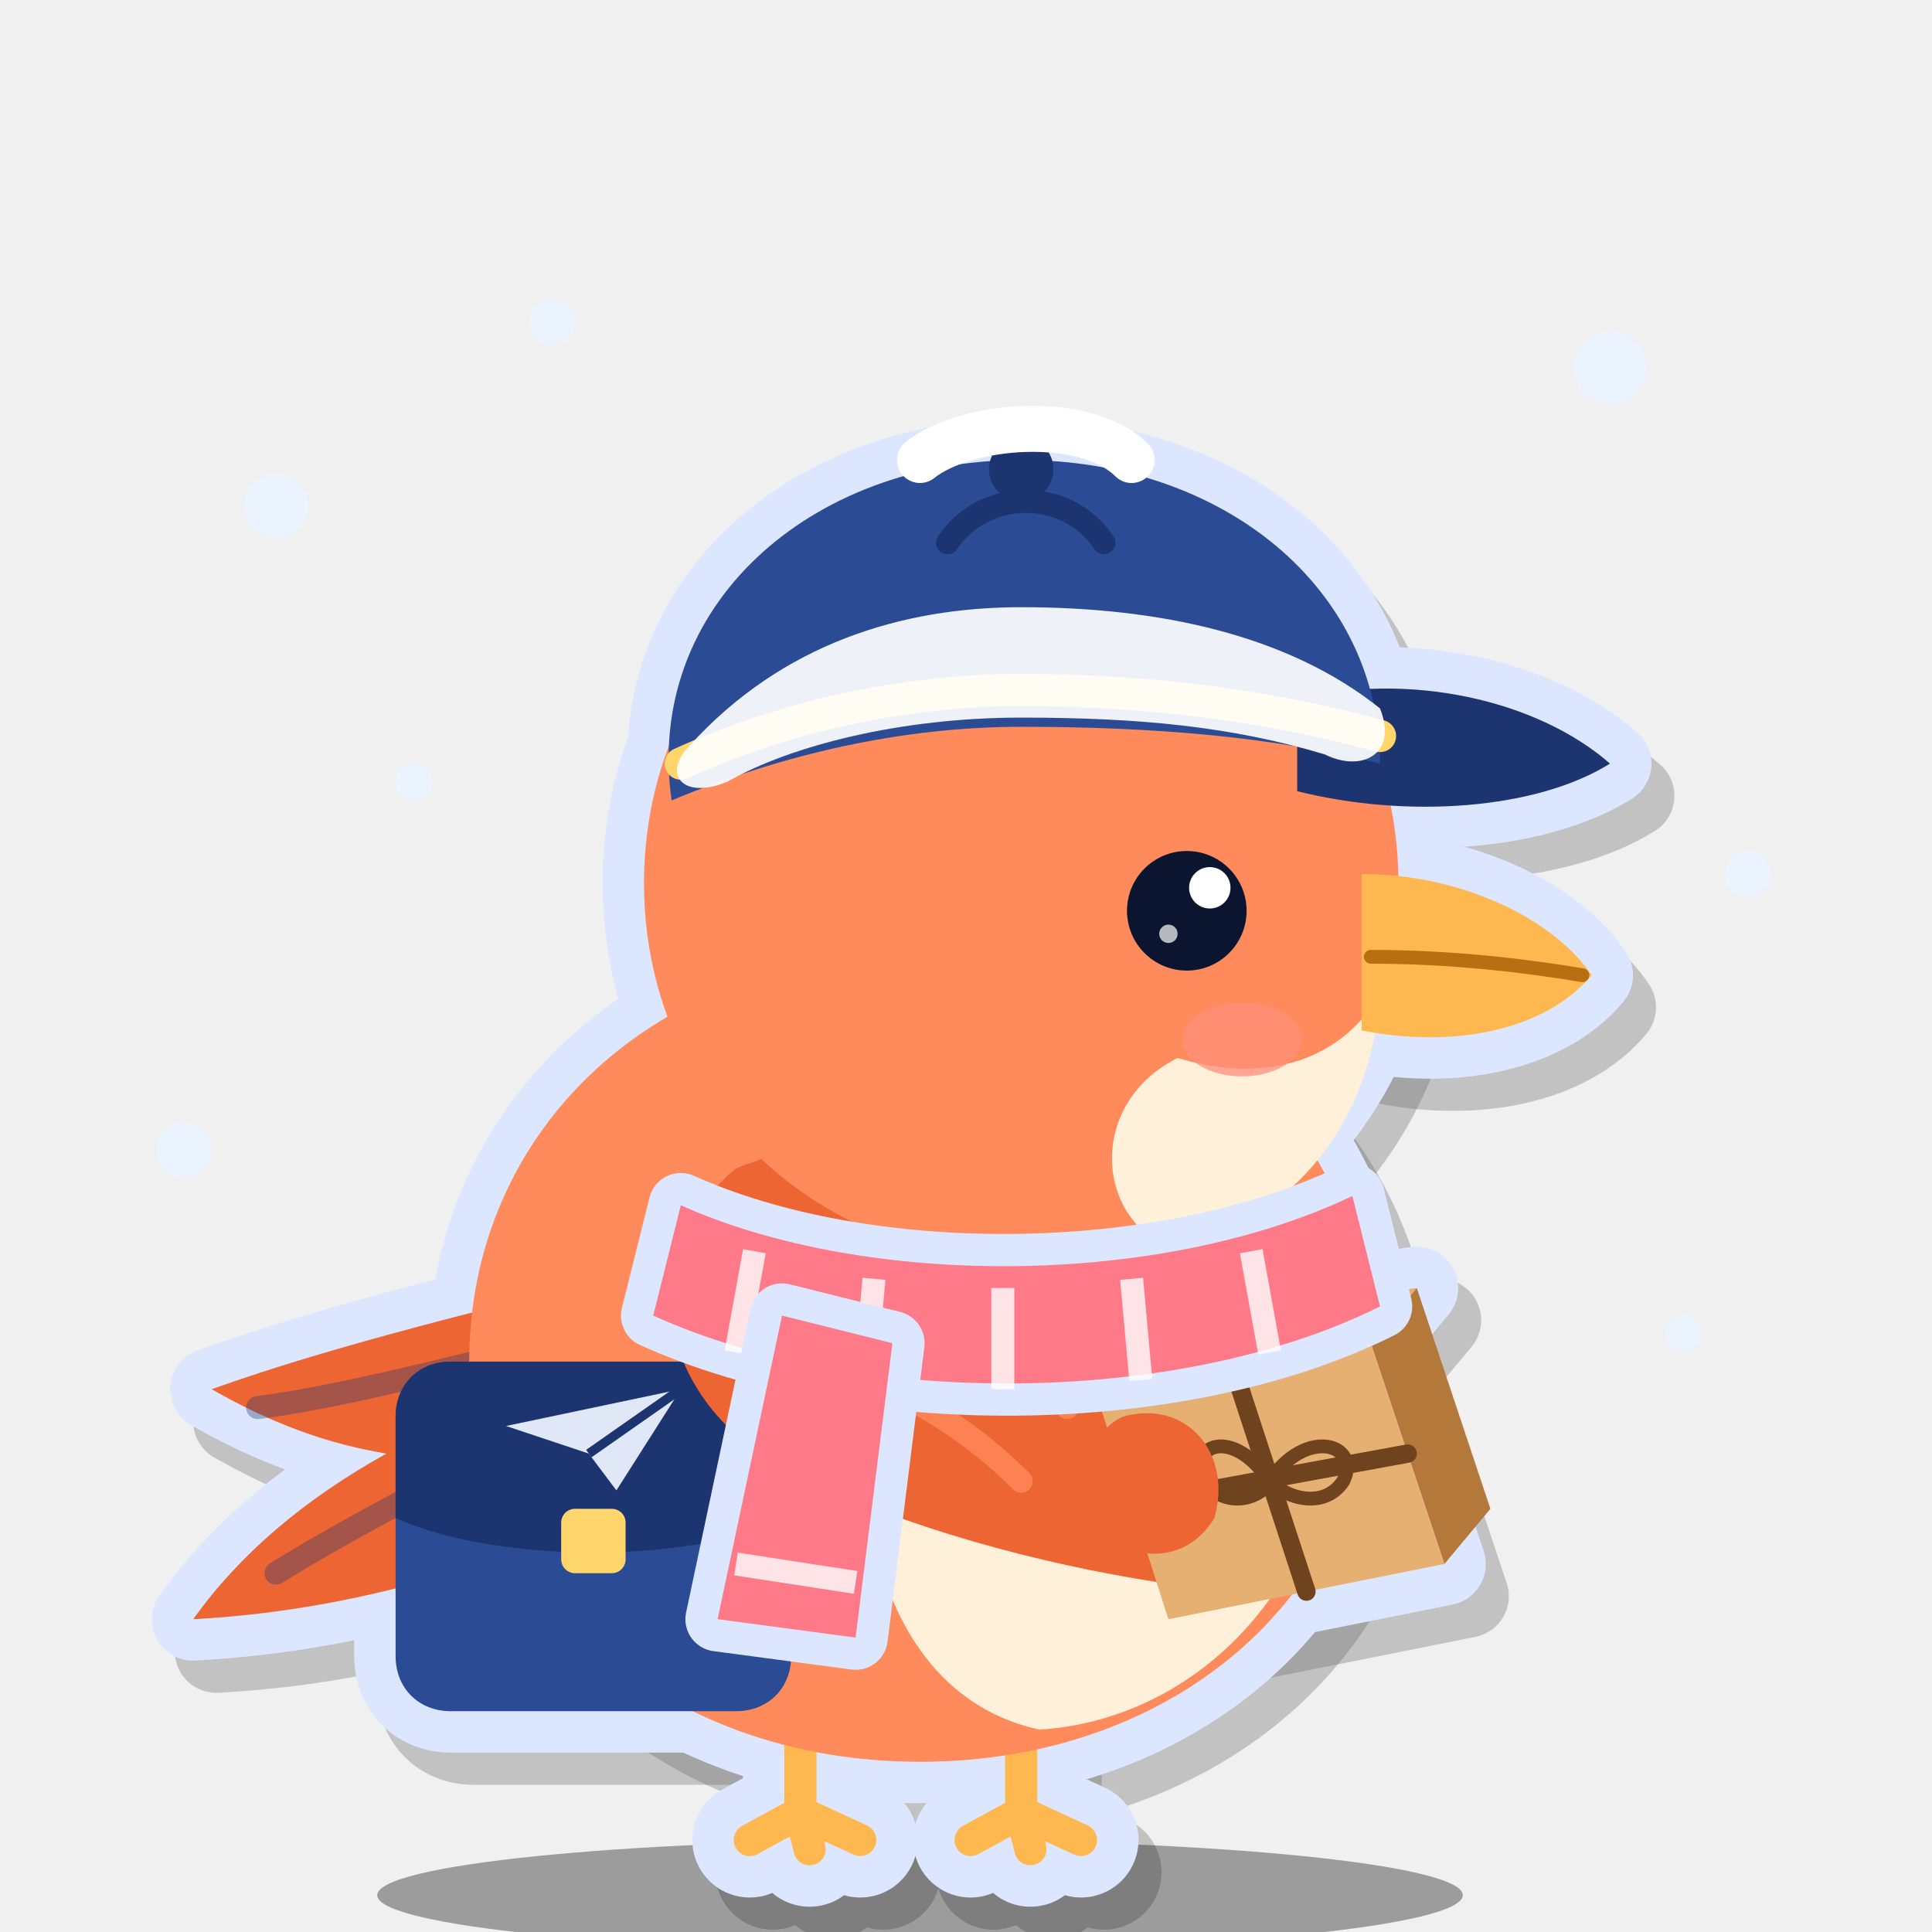
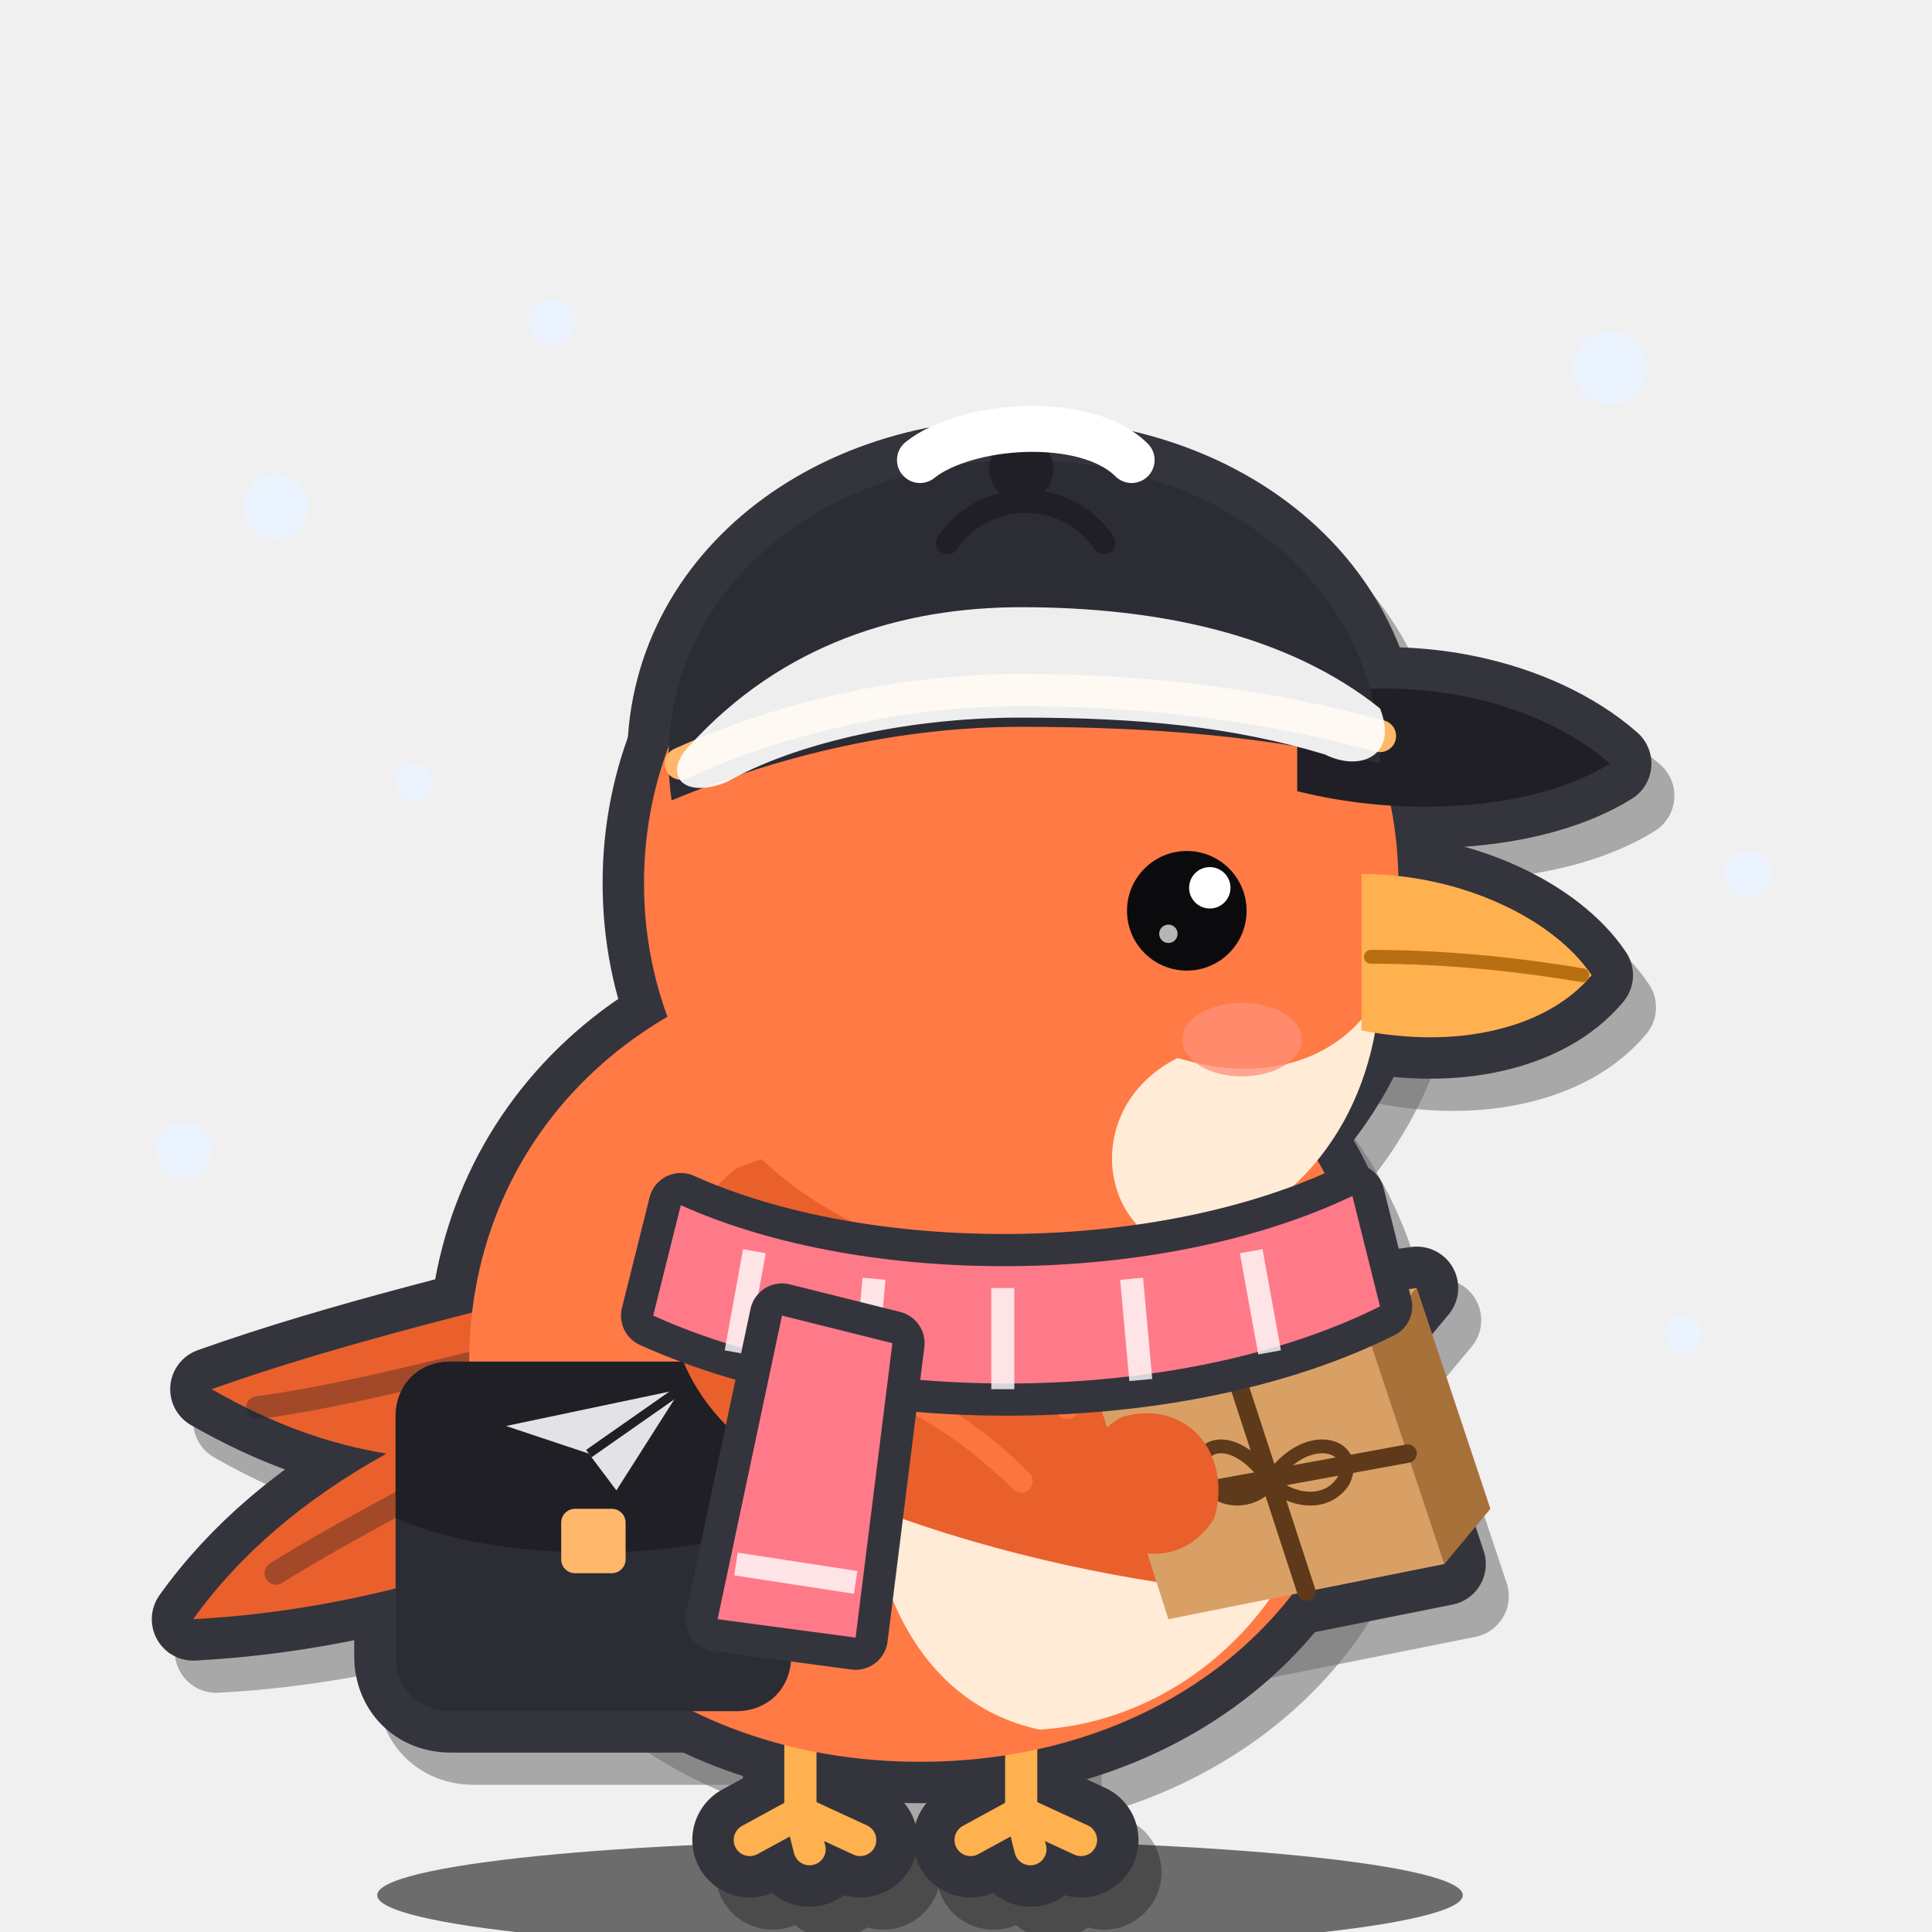
<svg xmlns="http://www.w3.org/2000/svg" viewBox="0 -40 420 420" width="420" height="420" role="img" aria-labelledby="t">
  <circle cx="60" cy="70" r="7" fill="#EAF4FF" opacity=".9" />
  <circle cx="120" cy="30" r="5" fill="#EAF4FF" opacity=".9" />
  <circle cx="350" cy="40" r="8" fill="#EAF4FF" opacity=".9" />
  <circle cx="380" cy="150" r="5" fill="#EAF4FF" opacity=".9" />
  <circle cx="40" cy="210" r="6" fill="#EAF4FF" opacity=".9" />
  <circle cx="366" cy="250" r="4" fill="#EAF4FF" opacity=".9" />
  <circle cx="90" cy="130" r="4" fill="#EAF4FF" opacity=".9" />
  <g>
-     <ellipse cx="200" cy="372" rx="118" ry="12" fill="rgba(0,0,0,.35)" />
+     <ellipse cx="200" cy="372" rx="118" ry="12" fill="rgba(0,0,0,.55)" />
    <g transform="translate(5 7)" opacity=".55">
-       <g fill="rgba(0,0,0,.35)" stroke="rgba(0,0,0,.35)" stroke-width="18" stroke-linejoin="round">
+       <g fill="rgba(0,0,0,.55)" stroke="rgba(0,0,0,.55)" stroke-width="18" stroke-linejoin="round">
        <path d="M132 238 C108 244 74 252 46 262 C60 270 72 274 84 276 C66 286 52 298 42 312 C80 310 116 298 140 284 Z" />
        <path d="M200 167 C258 167 298 206 298 256 C298 306 256 343 200 343 C144 343 102 306 102 256 C102 206 142 167 200 167 Z" />
        <path d="M222 70 C268 70 304 106 304 152 C304 198 268 234 222 234 C176 234 140 198 140 152 C140 106 176 70 222 70 Z" />
        <path d="M146 134 C140 92 176 60 222 60 C266 60 300 88 300 126 C276 120 250 118 222 118 C196 118 170 124 146 134 Z" />
        <path d="M282 112 C306 106 334 112 350 126 C334 136 306 138 282 132 Z" />
        <path d="M296 150 C318 150 338 160 346 172 C336 184 316 188 296 184 Z" />
        <path d="M86 268 C86 261 91 256 98 256 L160 256 C167 256 172 261 172 268 L172 320 C172 327 167 332 160 332 L98 332 C91 332 86 327 86 320 Z" />
        <path d="M238 262 L298 252 L314 300 L254 312 Z" />
        <path d="M238 262 L298 252 L308 240 L250 248 Z" />
      </g>
-       <path d="M174 334 L174 354 M163 360 L174 354 L187 360 M174 354 L176 362" fill="none" stroke="rgba(0,0,0,.35)" stroke-width="25" stroke-linecap="round" stroke-linejoin="round" />
-       <path d="M222 334 L222 354 M211 360 L222 354 L235 360 M222 354 L224 362" fill="none" stroke="rgba(0,0,0,.35)" stroke-width="25" stroke-linecap="round" stroke-linejoin="round" />
+       <path d="M174 334 L174 354 M163 360 L174 354 L187 360 M174 354 L176 362" fill="none" stroke="rgba(0,0,0,.55)" stroke-width="25" stroke-linecap="round" stroke-linejoin="round" />
+       <path d="M222 334 L222 354 M211 360 L222 354 L235 360 M222 354 L224 362" fill="none" stroke="rgba(0,0,0,.55)" stroke-width="25" stroke-linecap="round" stroke-linejoin="round" />
    </g>
-     <g fill="#DCE7FF" stroke="#DCE7FF" stroke-width="18" stroke-linejoin="round">
+     <g fill="#34343D" stroke="#34343D" stroke-width="18" stroke-linejoin="round">
      <path d="M132 238 C108 244 74 252 46 262 C60 270 72 274 84 276 C66 286 52 298 42 312 C80 310 116 298 140 284 Z" />
      <path d="M200 167 C258 167 298 206 298 256 C298 306 256 343 200 343 C144 343 102 306 102 256 C102 206 142 167 200 167 Z" />
      <path d="M222 70 C268 70 304 106 304 152 C304 198 268 234 222 234 C176 234 140 198 140 152 C140 106 176 70 222 70 Z" />
      <path d="M146 134 C140 92 176 60 222 60 C266 60 300 88 300 126 C276 120 250 118 222 118 C196 118 170 124 146 134 Z" />
      <path d="M282 112 C306 106 334 112 350 126 C334 136 306 138 282 132 Z" />
      <path d="M296 150 C318 150 338 160 346 172 C336 184 316 188 296 184 Z" />
      <path d="M86 268 C86 261 91 256 98 256 L160 256 C167 256 172 261 172 268 L172 320 C172 327 167 332 160 332 L98 332 C91 332 86 327 86 320 Z" />
      <path d="M238 262 L298 252 L314 300 L254 312 Z" />
      <path d="M238 262 L298 252 L308 240 L250 248 Z" />
    </g>
-     <path d="M174 334 L174 354 M163 360 L174 354 L187 360 M174 354 L176 362" fill="none" stroke="#DCE7FF" stroke-width="25" stroke-linecap="round" stroke-linejoin="round" />
-     <path d="M222 334 L222 354 M211 360 L222 354 L235 360 M222 354 L224 362" fill="none" stroke="#DCE7FF" stroke-width="25" stroke-linecap="round" stroke-linejoin="round" />
-     <path d="M174 334 L174 354 M163 360 L174 354 L187 360 M174 354 L176 362" fill="none" stroke="#FFB84F" stroke-width="7" stroke-linecap="round" stroke-linejoin="round" />
-     <path d="M222 334 L222 354 M211 360 L222 354 L235 360 M222 354 L224 362" fill="none" stroke="#FFB84F" stroke-width="7" stroke-linecap="round" stroke-linejoin="round" />
-     <path d="M132 238 C108 244 74 252 46 262 C60 270 72 274 84 276 C66 286 52 298 42 312 C80 310 116 298 140 284 Z" fill="#EE6534" />
-     <path d="M120 252 C96 258 72 264 56 266 M118 270 C96 282 76 292 60 302" fill="none" stroke="#1C3570" stroke-width="5" stroke-linecap="round" opacity=".35" />
-     <path d="M200 167 C258 167 298 206 298 256 C298 306 256 343 200 343 C144 343 102 306 102 256 C102 206 142 167 200 167 Z" fill="#FF8A5B" />
-     <path d="M236 196 C276 202 294 236 290 270 C286 308 258 334 226 336 C198 330 186 300 188 266 C190 230 206 200 236 196 Z" fill="#FFF0DA" />
-     <path d="M150 266 L270 196" stroke="#2B4C94" stroke-width="16" stroke-linecap="round" />
-     <path d="M150 266 L270 196" stroke="#FFD66B" stroke-width="3" stroke-dasharray="6 7" stroke-linecap="round" opacity=".9" />
-     <path d="M86 268 C86 261 91 256 98 256 L160 256 C167 256 172 261 172 268 L172 320 C172 327 167 332 160 332 L98 332 C91 332 86 327 86 320 Z" fill="#2B4C94" />
-     <path d="M86 268 C86 261 91 256 98 256 L160 256 C167 256 172 261 172 268 L172 290 C150 300 108 300 86 290 Z" fill="#1C3570" />
-     <rect x="122" y="288" width="14" height="14" rx="3" fill="#FFD66B" />
-     <path d="M110 270 L148 262 L134 284 L128 276 Z" fill="#EAF1FF" opacity=".95" />
-     <path d="M128 276 L148 262" stroke="#1C3570" stroke-width="2" />
-     <path d="M160 214 C200 198 246 216 262 254 C272 278 266 298 252 304 C226 300 196 292 172 280 C144 266 136 234 160 214 Z" fill="#EE6534" />
-     <path d="M172 236 C196 236 218 248 232 266 M168 254 C190 258 208 268 222 282" fill="none" stroke="#FF8A5B" stroke-width="5" stroke-linecap="round" opacity=".8" />
-     <path d="M238 262 L298 252 L308 240 L250 248 Z" fill="#E6B072" />
-     <path d="M298 252 L308 240 L324 288 L314 300 Z" fill="#B4793A" />
-     <path d="M238 262 L298 252 L314 300 L254 312 Z" fill="#E6B072" />
-     <path d="M268 257 L284 306 M246 287 L306 276 M268 257 L279 245" fill="none" stroke="#6E431D" stroke-width="4" stroke-linecap="round" />
-     <path d="M276 282 C268 270 258 274 262 282 C266 288 274 286 276 282 Z M276 282 C284 270 296 274 292 282 C288 288 280 286 276 282 Z" fill="none" stroke="#6E431D" stroke-width="3" />
-     <path d="M244 268 C258 264 268 276 264 290 C258 300 246 300 238 292 C234 282 236 272 244 268 Z" fill="#EE6534" />
-     <path d="M222 70 C268 70 304 106 304 152 C304 198 268 234 222 234 C176 234 140 198 140 152 C140 106 176 70 222 70 Z" fill="#FF8A5B" />
-     <path d="M256 190 C276 196 292 190 300 176 C298 204 282 224 256 232 C238 226 236 200 256 190 Z" fill="#FFF0DA" />
-     <path d="M282 112 C306 106 334 112 350 126 C334 136 306 138 282 132 Z" fill="#1C3570" />
-     <path d="M146 134 C140 92 176 60 222 60 C266 60 300 88 300 126 C276 120 250 118 222 118 C196 118 170 124 146 134 Z" fill="#2B4C94" />
-     <path d="M148 126 C170 116 196 110 222 110 C252 110 278 114 300 120" fill="none" stroke="#FFD66B" stroke-width="7" stroke-linecap="round" />
-     <path d="M206 78 C214 66 232 66 240 78" fill="none" stroke="#1C3570" stroke-width="5" stroke-linecap="round" />
-     <circle cx="222" cy="62" r="7" fill="#1C3570" />
-     <path d="M296 150 C318 150 338 160 346 172 C336 184 316 188 296 184 Z" fill="#FFB84F" />
+     <path d="M174 334 L174 354 M163 360 L174 354 L187 360 M174 354 L176 362" fill="none" stroke="#34343D" stroke-width="25" stroke-linecap="round" stroke-linejoin="round" />
+     <path d="M222 334 L222 354 M211 360 L222 354 L235 360 M222 354 L224 362" fill="none" stroke="#34343D" stroke-width="25" stroke-linecap="round" stroke-linejoin="round" />
+     <path d="M174 334 L174 354 M163 360 L174 354 L187 360 M174 354 L176 362" fill="none" stroke="#FFB04F" stroke-width="7" stroke-linecap="round" stroke-linejoin="round" />
+     <path d="M222 334 L222 354 M211 360 L222 354 L235 360 M222 354 L224 362" fill="none" stroke="#FFB04F" stroke-width="7" stroke-linecap="round" stroke-linejoin="round" />
+     <path d="M132 238 C108 244 74 252 46 262 C60 270 72 274 84 276 C66 286 52 298 42 312 C80 310 116 298 140 284 Z" fill="#E9602C" />
+     <path d="M120 252 C96 258 72 264 56 266 M118 270 C96 282 76 292 60 302" fill="none" stroke="#1F1F25" stroke-width="5" stroke-linecap="round" opacity=".35" />
+     <path d="M200 167 C258 167 298 206 298 256 C298 306 256 343 200 343 C144 343 102 306 102 256 C102 206 142 167 200 167 Z" fill="#FF7A45" />
+     <path d="M236 196 C276 202 294 236 290 270 C286 308 258 334 226 336 C198 330 186 300 188 266 C190 230 206 200 236 196 Z" fill="#FFEBD6" />
+     <path d="M150 266 L270 196" stroke="#2C2C34" stroke-width="16" stroke-linecap="round" />
+     <path d="M150 266 L270 196" stroke="#FFB86B" stroke-width="3" stroke-dasharray="6 7" stroke-linecap="round" opacity=".9" />
+     <path d="M86 268 C86 261 91 256 98 256 L160 256 C167 256 172 261 172 268 L172 320 C172 327 167 332 160 332 L98 332 C91 332 86 327 86 320 Z" fill="#2C2C34" />
+     <path d="M86 268 C86 261 91 256 98 256 L160 256 C167 256 172 261 172 268 L172 290 C150 300 108 300 86 290 Z" fill="#1F1F25" />
+     <rect x="122" y="288" width="14" height="14" rx="3" fill="#FFB86B" />
+     <path d="M110 270 L148 262 L134 284 L128 276 Z" fill="#EDEDF0" opacity=".95" />
+     <path d="M128 276 L148 262" stroke="#1F1F25" stroke-width="2" />
+     <path d="M160 214 C200 198 246 216 262 254 C272 278 266 298 252 304 C226 300 196 292 172 280 C144 266 136 234 160 214 Z" fill="#E9602C" />
+     <path d="M172 236 C196 236 218 248 232 266 M168 254 C190 258 208 268 222 282" fill="none" stroke="#FF7A45" stroke-width="5" stroke-linecap="round" opacity=".8" />
+     <path d="M238 262 L298 252 L308 240 L250 248 Z" fill="#D9A066" />
+     <path d="M298 252 L308 240 L324 288 L314 300 Z" fill="#A8713A" />
+     <path d="M238 262 L298 252 L314 300 L254 312 Z" fill="#D9A066" />
+     <path d="M268 257 L284 306 M246 287 L306 276 M268 257 L279 245" fill="none" stroke="#5E3A1A" stroke-width="4" stroke-linecap="round" />
+     <path d="M276 282 C268 270 258 274 262 282 C266 288 274 286 276 282 Z M276 282 C284 270 296 274 292 282 C288 288 280 286 276 282 Z" fill="none" stroke="#5E3A1A" stroke-width="3" />
+     <path d="M244 268 C258 264 268 276 264 290 C258 300 246 300 238 292 C234 282 236 272 244 268 Z" fill="#E9602C" />
+     <path d="M222 70 C268 70 304 106 304 152 C304 198 268 234 222 234 C176 234 140 198 140 152 C140 106 176 70 222 70 Z" fill="#FF7A45" />
+     <path d="M256 190 C276 196 292 190 300 176 C298 204 282 224 256 232 C238 226 236 200 256 190 Z" fill="#FFEBD6" />
+     <path d="M282 112 C306 106 334 112 350 126 C334 136 306 138 282 132 Z" fill="#1F1F25" />
+     <path d="M146 134 C140 92 176 60 222 60 C266 60 300 88 300 126 C276 120 250 118 222 118 C196 118 170 124 146 134 Z" fill="#2C2C34" />
+     <path d="M148 126 C170 116 196 110 222 110 C252 110 278 114 300 120" fill="none" stroke="#FFB86B" stroke-width="7" stroke-linecap="round" />
+     <path d="M206 78 C214 66 232 66 240 78" fill="none" stroke="#1F1F25" stroke-width="5" stroke-linecap="round" />
+     <circle cx="222" cy="62" r="7" fill="#1F1F25" />
+     <path d="M296 150 C318 150 338 160 346 172 C336 184 316 188 296 184 Z" fill="#FFB04F" />
    <path d="M298 168 C316 168 332 170 344 172" fill="none" stroke="#B86F12" stroke-width="3" stroke-linecap="round" />
-     <circle cx="258" cy="158" r="13" fill="#0B1530" />
+     <circle cx="258" cy="158" r="13" fill="#0B0B0E" />
    <circle cx="263" cy="153" r="4.5" fill="#FFFFFF" />
    <circle cx="254" cy="163" r="2" fill="#FFFFFF" opacity=".7" />
    <ellipse cx="270" cy="186" rx="13" ry="8" fill="#FF8F7A" opacity=".75" />
  </g>
-   <path d="M148 222 C188 240 252 240 294 220 L300 244 C256 266 186 266 142 246 Z" fill="#DCE7FF" stroke="#DCE7FF" stroke-width="14" stroke-linejoin="round" />
+   <path d="M148 222 C188 240 252 240 294 220 L300 244 C256 266 186 266 142 246 Z" fill="#34343D" stroke="#34343D" stroke-width="14" stroke-linejoin="round" />
  <path d="M148 222 C188 240 252 240 294 220 L300 244 C256 266 186 266 142 246 Z" fill="#FF7A88" />
  <path d="M164 232 L160 254 M190 238 L188 260 M218 240 L218 262 M246 238 L248 260 M272 232 L276 254" stroke="#FFFFFF" stroke-width="5" opacity=".8" />
-   <path d="M170 246 L156 312 L186 316 L194 252 Z" fill="#DCE7FF" stroke="#DCE7FF" stroke-width="14" stroke-linejoin="round" />
+   <path d="M170 246 L156 312 L186 316 L194 252 Z" fill="#34343D" stroke="#34343D" stroke-width="14" stroke-linejoin="round" />
  <path d="M170 246 L156 312 L186 316 L194 252 Z" fill="#FF7A88" />
  <path d="M160 300 L186 304" stroke="#FFFFFF" stroke-width="5" opacity=".8" />
  <path d="M150 122 C170 100 196 92 222 92 C252 92 280 98 300 114 C304 124 296 128 288 124 C268 118 248 116 222 116 C196 116 172 122 158 130 C148 134 144 128 150 122 Z" fill="#FFFFFF" opacity=".92" />
  <path d="M200 60 C210 52 236 50 246 60" fill="none" stroke="#FFFFFF" stroke-width="10" stroke-linecap="round" />
</svg>
